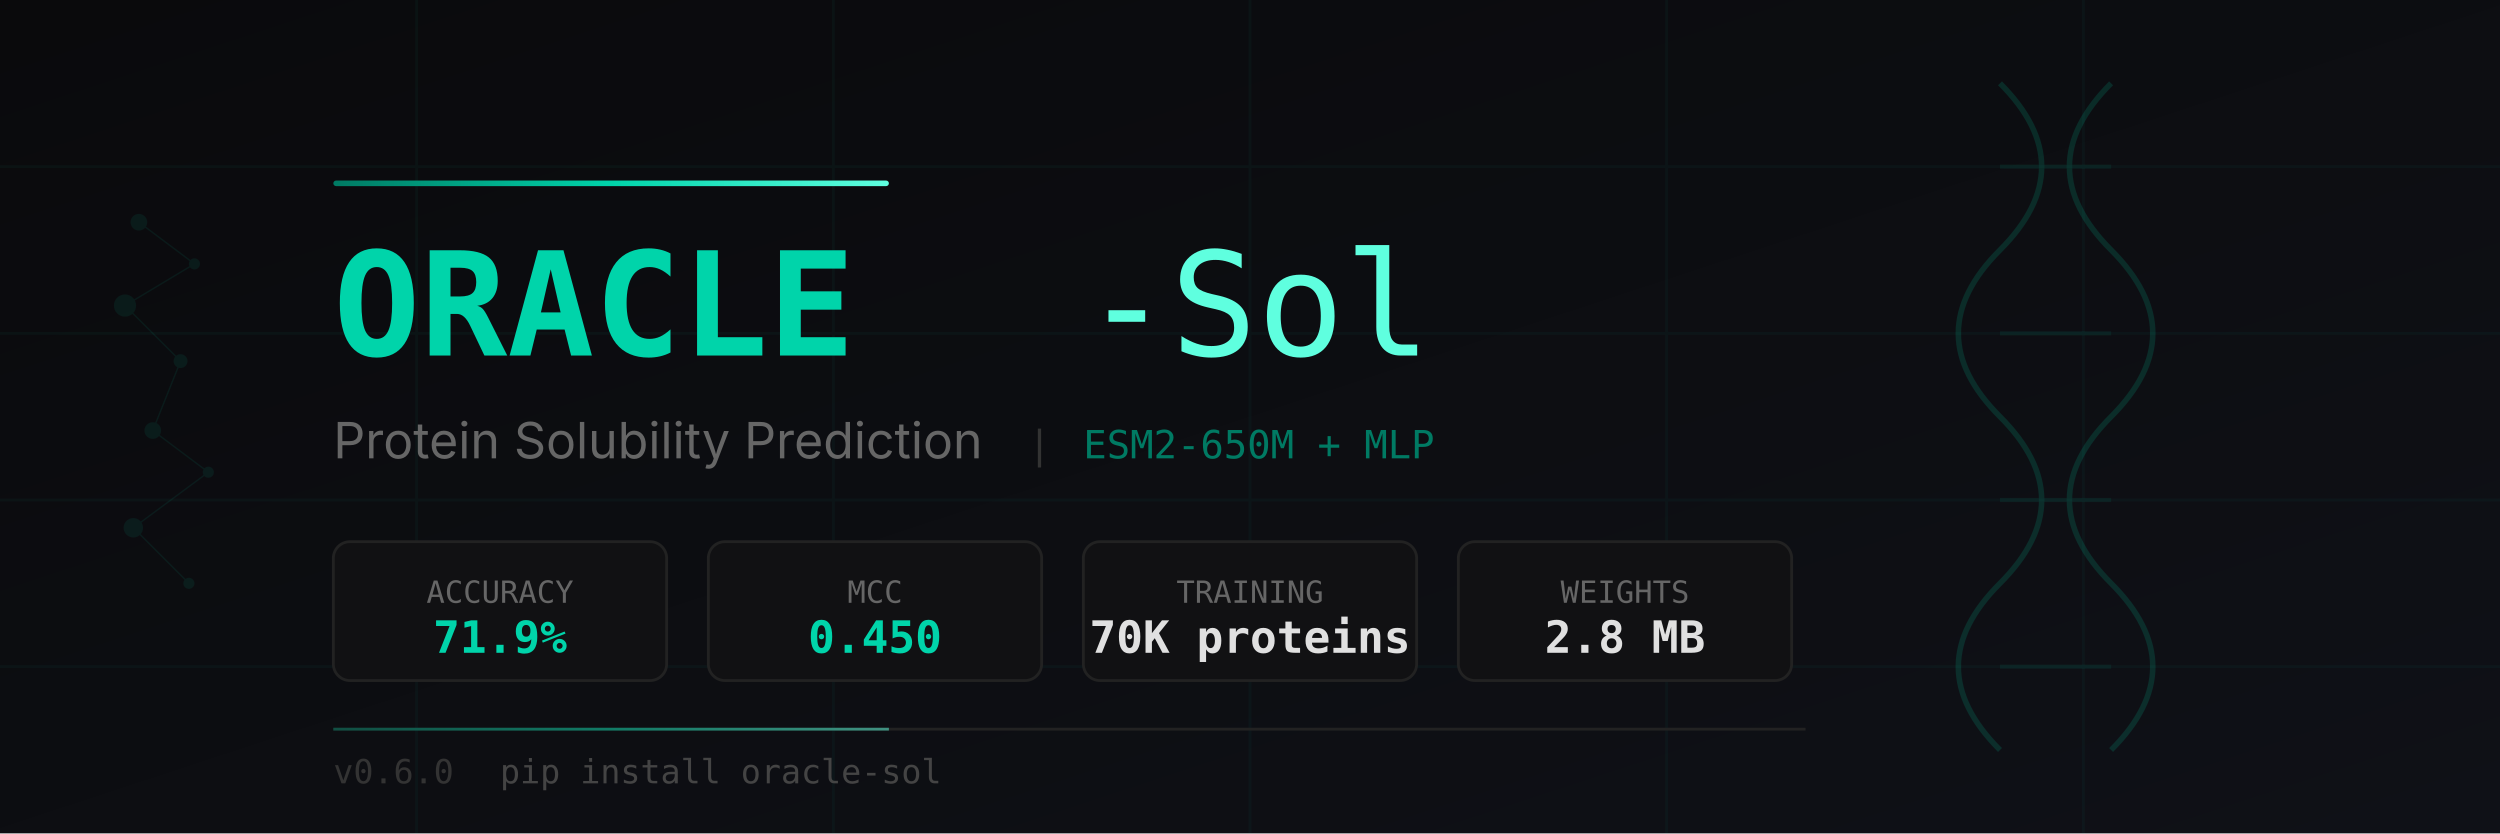
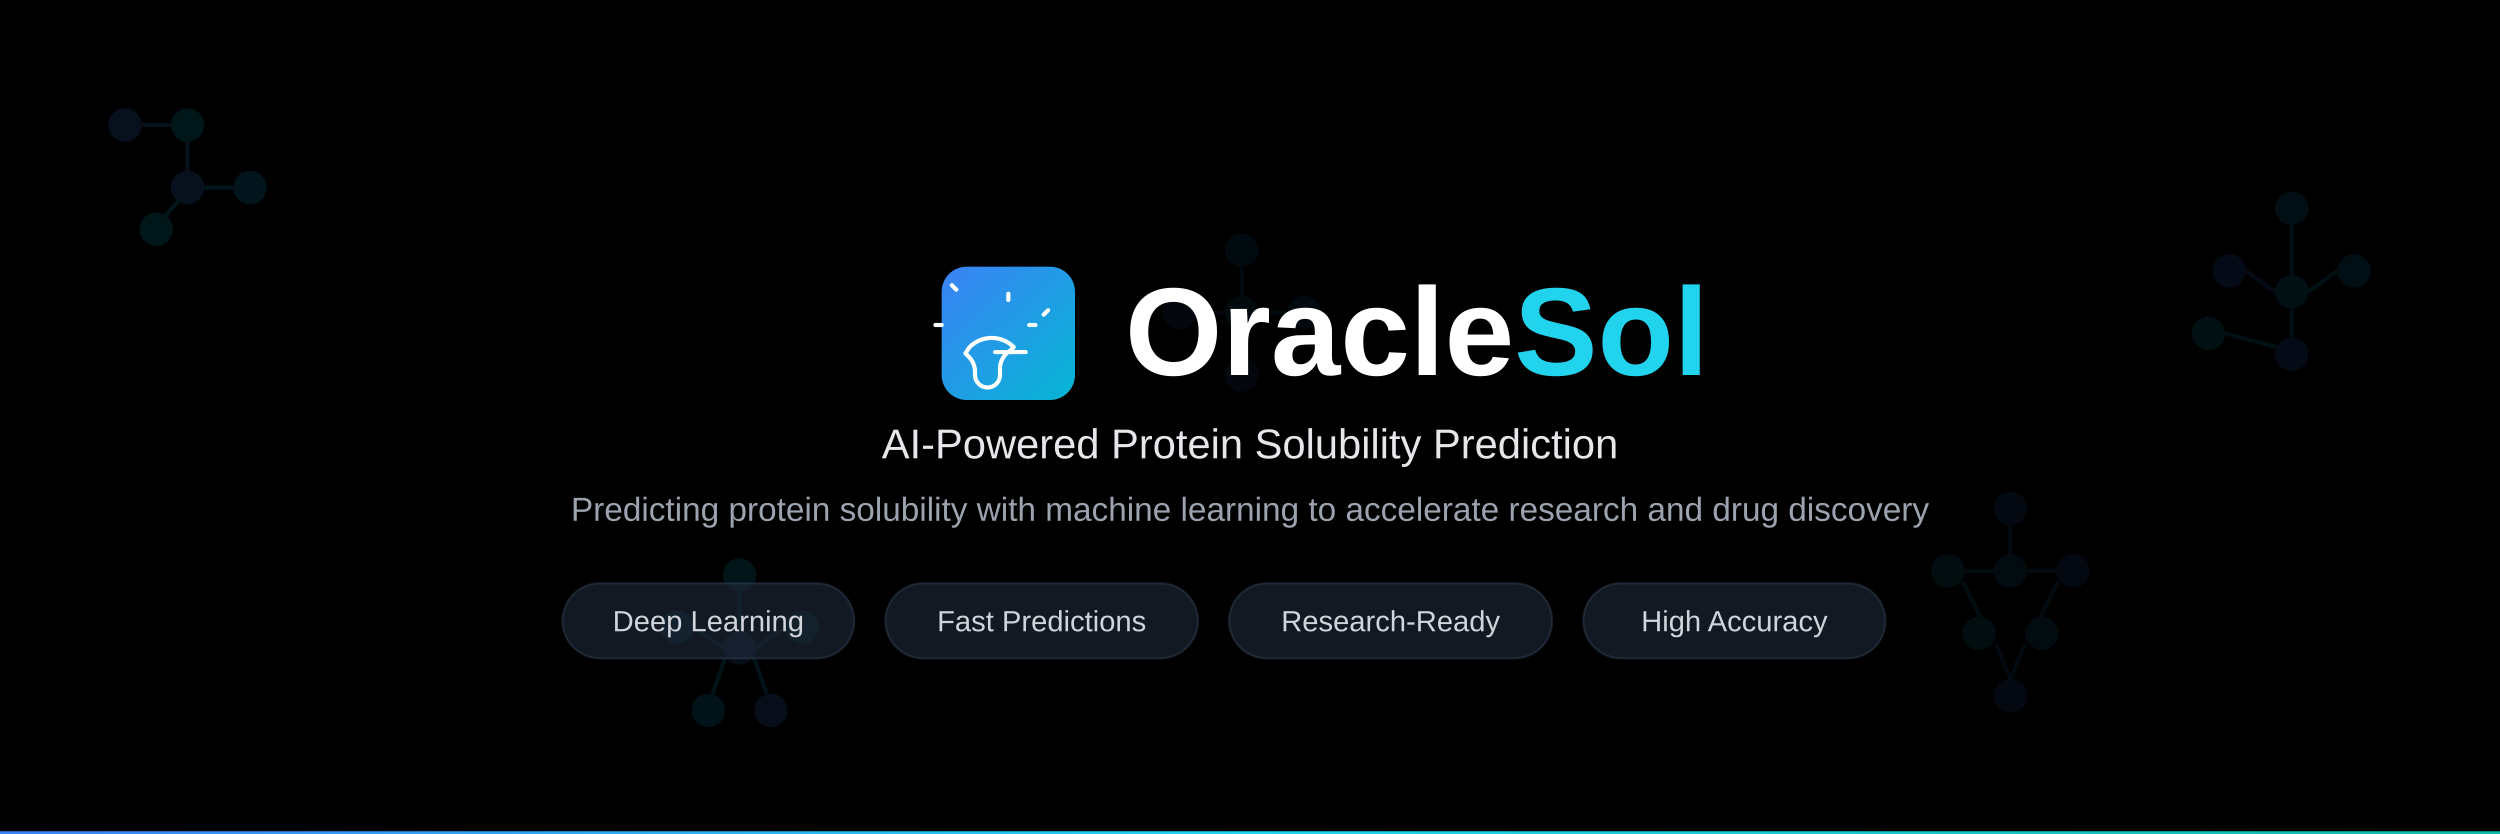
- <svg xmlns="http://www.w3.org/2000/svg" width="900" height="300" viewBox="0 0 900 300">
+ <svg xmlns="http://www.w3.org/2000/svg" width="1200" height="400" viewBox="0 0 1200 400">
+   <rect width="1200" height="400" fill="#000000" />
+   <g opacity="0.2" transform="translate(40, 40)">
+     <circle cx="20" cy="20" r="8" fill="#3B82F6" />
+     <circle cx="50" cy="20" r="8" fill="#06B6D4" />
+     <circle cx="50" cy="50" r="8" fill="#3B82F6" />
+     <circle cx="80" cy="50" r="8" fill="#0EA5E9" />
+     <circle cx="35" cy="70" r="8" fill="#06B6D4" />
+     <line x1="28" y1="20" x2="42" y2="20" stroke="#3B82F6" stroke-width="2" />
+     <line x1="50" y1="28" x2="50" y2="42" stroke="#3B82F6" stroke-width="2" />
+     <line x1="58" y1="50" x2="72" y2="50" stroke="#0EA5E9" stroke-width="2" />
+     <line x1="47" y1="55" x2="38" y2="65" stroke="#06B6D4" stroke-width="2" />
+   </g>
+   <g opacity="0.15" transform="translate(1040, 80)">
+     <circle cx="60" cy="20" r="8" fill="#0EA5E9" />
+     <circle cx="30" cy="50" r="8" fill="#3B82F6" />
+     <circle cx="60" cy="60" r="8" fill="#06B6D4" />
+     <circle cx="90" cy="50" r="8" fill="#0EA5E9" />
+     <circle cx="60" cy="90" r="8" fill="#3B82F6" />
+     <circle cx="20" cy="80" r="8" fill="#06B6D4" />
+     <line x1="60" y1="28" x2="60" y2="52" stroke="#0EA5E9" stroke-width="2" />
+     <line x1="38" y1="50" x2="52" y2="60" stroke="#3B82F6" stroke-width="2" />
+     <line x1="68" y1="60" x2="82" y2="50" stroke="#06B6D4" stroke-width="2" />
+     <line x1="60" y1="68" x2="60" y2="82" stroke="#0EA5E9" stroke-width="2" />
+     <line x1="28" y1="80" x2="54" y2="87" stroke="#06B6D4" stroke-width="2" />
+   </g>
+   <g opacity="0.18" transform="translate(300, 256)">
+     <circle cx="55" cy="20" r="8" fill="#06B6D4" />
+     <circle cx="25" cy="45" r="8" fill="#0EA5E9" />
+     <circle cx="55" cy="55" r="8" fill="#3B82F6" />
+     <circle cx="85" cy="45" r="8" fill="#06B6D4" />
+     <circle cx="40" cy="85" r="8" fill="#0EA5E9" />
+     <circle cx="70" cy="85" r="8" fill="#3B82F6" />
+     <line x1="55" y1="28" x2="55" y2="47" stroke="#06B6D4" stroke-width="2" />
+     <line x1="33" y1="45" x2="47" y2="55" stroke="#0EA5E9" stroke-width="2" />
+     <line x1="63" y1="55" x2="77" y2="45" stroke="#3B82F6" stroke-width="2" />
+     <line x1="48" y1="60" x2="42" y2="77" stroke="#06B6D4" stroke-width="2" />
+     <line x1="62" y1="60" x2="68" y2="77" stroke="#0EA5E9" stroke-width="2" />
+   </g>
+   <g opacity="0.12" transform="translate(900, 224)">
+     <circle cx="65" cy="20" r="8" fill="#3B82F6" />
+     <circle cx="35" cy="50" r="8" fill="#06B6D4" />
+     <circle cx="65" cy="50" r="8" fill="#0EA5E9" />
+     <circle cx="95" cy="50" r="8" fill="#3B82F6" />
+     <circle cx="50" cy="80" r="8" fill="#06B6D4" />
+     <circle cx="80" cy="80" r="8" fill="#0EA5E9" />
+     <circle cx="65" cy="110" r="8" fill="#3B82F6" />
+     <line x1="65" y1="28" x2="65" y2="42" stroke="#3B82F6" stroke-width="2" />
+     <line x1="43" y1="50" x2="57" y2="50" stroke="#06B6D4" stroke-width="2" />
+     <line x1="73" y1="50" x2="87" y2="50" stroke="#0EA5E9" stroke-width="2" />
+     <line x1="42" y1="55" x2="52" y2="75" stroke="#06B6D4" stroke-width="2" />
+     <line x1="88" y1="55" x2="78" y2="75" stroke="#0EA5E9" stroke-width="2" />
+     <line x1="58" y1="85" x2="65" y2="102" stroke="#3B82F6" stroke-width="2" />
+     <line x1="72" y1="85" x2="65" y2="102" stroke="#0EA5E9" stroke-width="2" />
+   </g>
+   <g opacity="0.1" transform="translate(546, 100)">
+     <circle cx="50" cy="20" r="8" fill="#0EA5E9" />
+     <circle cx="20" cy="50" r="8" fill="#3B82F6" />
+     <circle cx="50" cy="50" r="8" fill="#06B6D4" />
+     <circle cx="80" cy="50" r="8" fill="#0EA5E9" />
+     <circle cx="50" cy="80" r="8" fill="#3B82F6" />
+     <line x1="50" y1="28" x2="50" y2="42" stroke="#0EA5E9" stroke-width="2" />
+     <line x1="28" y1="50" x2="42" y2="50" stroke="#3B82F6" stroke-width="2" />
+     <line x1="58" y1="50" x2="72" y2="50" stroke="#06B6D4" stroke-width="2" />
+     <line x1="50" y1="58" x2="50" y2="72" stroke="#0EA5E9" stroke-width="2" />
+   </g>
+   <rect width="1200" height="400" fill="#000000" opacity="0.4" />
  <defs>
-     <linearGradient id="bg" x1="0%" y1="0%" x2="100%" y2="100%">
-       <stop offset="0%" style="stop-color:#0a0a0c" />
-       <stop offset="100%" style="stop-color:#0f1117" />
-     </linearGradient>
-     <linearGradient id="accent" x1="0%" y1="0%" x2="100%" y2="0%">
-       <stop offset="0%" style="stop-color:#007a63" />
-       <stop offset="50%" style="stop-color:#00d4aa" />
-       <stop offset="100%" style="stop-color:#5fffdf" />
-     </linearGradient>
-     <linearGradient id="helix" x1="0%" y1="0%" x2="0%" y2="100%">
-       <stop offset="0%" style="stop-color:#00d4aa;stop-opacity:0.3" />
-       <stop offset="50%" style="stop-color:#00d4aa;stop-opacity:0.05" />
-       <stop offset="100%" style="stop-color:#00d4aa;stop-opacity:0.2" />
+     <linearGradient id="iconGradient" x1="0%" y1="0%" x2="100%" y2="100%">
+       <stop offset="0%" style="stop-color:#3B82F6" />
+       <stop offset="100%" style="stop-color:#06B6D4" />
    </linearGradient>
  </defs>
-   <rect width="900" height="300" fill="url(#bg)" />
-   <g opacity="0.04" stroke="#00d4aa">
-     <line x1="0" y1="60" x2="900" y2="60" />
-     <line x1="0" y1="120" x2="900" y2="120" />
-     <line x1="0" y1="180" x2="900" y2="180" />
-     <line x1="0" y1="240" x2="900" y2="240" />
-     <line x1="150" y1="0" x2="150" y2="300" />
-     <line x1="300" y1="0" x2="300" y2="300" />
-     <line x1="450" y1="0" x2="450" y2="300" />
-     <line x1="600" y1="0" x2="600" y2="300" />
-     <line x1="750" y1="0" x2="750" y2="300" />
+   <rect x="452" y="128" width="64" height="64" rx="12" fill="url(#iconGradient)" />
+   <path d="M469.663 161h14.673M476 133v3m19.092 4.908l-2.121 2.121M489 148h-3M444 148h-3m10.029-16.971l-2.121-2.121m8.484 29.7a15 15 0 0121.216 0l-1.644 1.641A10.122 10.122 0 00472 169.407V172a6 6 0 11-12 0v-1.593c0-2.685-1.068-5.262-2.964-7.158l-1.644-1.641z" stroke="white" stroke-width="2" stroke-linecap="round" stroke-linejoin="round" fill="none" transform="translate(8, 8)" />
+   <text x="540" y="180" font-family="Arial, sans-serif" font-size="60" font-weight="bold" fill="white">
+     Oracle<tspan fill="#22D3EE">Sol</tspan>
+   </text>
+   <text x="600" y="220" font-family="Arial, sans-serif" font-size="20" fill="#E5E7EB" text-anchor="middle">
+     AI-Powered Protein Solubility Prediction
+   </text>
+   <text x="600" y="250" font-family="Arial, sans-serif" font-size="16" fill="#9CA3AF" text-anchor="middle">
+     Predicting protein solubility with machine learning to accelerate research and drug discovery
+   </text>
+   <g transform="translate(270, 280)">
+     <rect x="0" y="0" width="140" height="36" rx="18" fill="#1E293B" opacity="0.6" />
+     <rect x="0" y="0" width="140" height="36" rx="18" fill="none" stroke="#334155" stroke-opacity="0.5" />
+     <text x="70" y="23" font-family="Arial, sans-serif" font-size="14" fill="#D1D5DB" text-anchor="middle">Deep Learning</text>
  </g>
-   <g transform="translate(720, 30)" opacity="0.15">
-     <path d="M0,0 Q30,30 0,60 Q-30,90 0,120 Q30,150 0,180 Q-30,210 0,240" fill="none" stroke="#00d4aa" stroke-width="2" />
-     <path d="M40,0 Q10,30 40,60 Q70,90 40,120 Q10,150 40,180 Q70,210 40,240" fill="none" stroke="#00d4aa" stroke-width="2" />
-     <line x1="0" y1="30" x2="40" y2="30" stroke="#00d4aa" stroke-width="1.5" opacity="0.5" />
-     <line x1="0" y1="90" x2="40" y2="90" stroke="#00d4aa" stroke-width="1.5" opacity="0.5" />
-     <line x1="0" y1="150" x2="40" y2="150" stroke="#00d4aa" stroke-width="1.5" opacity="0.5" />
-     <line x1="0" y1="210" x2="40" y2="210" stroke="#00d4aa" stroke-width="1.5" opacity="0.5" />
+   <g transform="translate(425, 280)">
+     <rect x="0" y="0" width="150" height="36" rx="18" fill="#1E293B" opacity="0.6" />
+     <rect x="0" y="0" width="150" height="36" rx="18" fill="none" stroke="#334155" stroke-opacity="0.5" />
+     <text x="75" y="23" font-family="Arial, sans-serif" font-size="14" fill="#D1D5DB" text-anchor="middle">Fast Predictions</text>
  </g>
-   <g opacity="0.08">
-     <circle cx="50" cy="80" r="3" fill="#00d4aa" />
-     <circle cx="70" cy="95" r="2" fill="#00d4aa" />
-     <circle cx="45" cy="110" r="4" fill="#00d4aa" />
-     <circle cx="65" cy="130" r="2.5" fill="#00d4aa" />
-     <circle cx="55" cy="155" r="3" fill="#00d4aa" />
-     <circle cx="75" cy="170" r="2" fill="#00d4aa" />
-     <circle cx="48" cy="190" r="3.5" fill="#00d4aa" />
-     <circle cx="68" cy="210" r="2" fill="#00d4aa" />
-     <line x1="50" y1="80" x2="70" y2="95" stroke="#00d4aa" stroke-width="0.5" />
-     <line x1="70" y1="95" x2="45" y2="110" stroke="#00d4aa" stroke-width="0.5" />
-     <line x1="45" y1="110" x2="65" y2="130" stroke="#00d4aa" stroke-width="0.5" />
-     <line x1="65" y1="130" x2="55" y2="155" stroke="#00d4aa" stroke-width="0.5" />
-     <line x1="55" y1="155" x2="75" y2="170" stroke="#00d4aa" stroke-width="0.5" />
-     <line x1="75" y1="170" x2="48" y2="190" stroke="#00d4aa" stroke-width="0.5" />
-     <line x1="48" y1="190" x2="68" y2="210" stroke="#00d4aa" stroke-width="0.5" />
+   <g transform="translate(590, 280)">
+     <rect x="0" y="0" width="155" height="36" rx="18" fill="#1E293B" opacity="0.6" />
+     <rect x="0" y="0" width="155" height="36" rx="18" fill="none" stroke="#334155" stroke-opacity="0.5" />
+     <text x="77.5" y="23" font-family="Arial, sans-serif" font-size="14" fill="#D1D5DB" text-anchor="middle">Research-Ready</text>
  </g>
-   <rect x="120" y="65" width="200" height="2" fill="url(#accent)" rx="1" />
-   <text x="120" y="128" font-family="'SF Mono', 'Fira Code', 'Consolas', monospace" font-size="52" font-weight="bold" fill="#00d4aa">ORACLE</text>
-   <text x="390" y="128" font-family="'SF Mono', 'Fira Code', 'Consolas', monospace" font-size="52" font-weight="300" fill="#5fffdf">-Sol</text>
-   <text x="120" y="165" font-family="'Inter', 'Segoe UI', sans-serif" font-size="18" fill="#666666">Protein Solubility Prediction</text>
-   <text x="370" y="165" font-family="'SF Mono', monospace" font-size="14" fill="#333333">|</text>
-   <text x="390" y="165" font-family="'SF Mono', monospace" font-size="14" fill="#007a63">ESM2-650M + MLP</text>
-   <g transform="translate(120, 195)">
-     <rect width="120" height="50" rx="6" fill="#111113" stroke="#222222" stroke-width="1" />
-     <text x="60" y="22" font-family="'SF Mono', monospace" font-size="11" fill="#666666" text-anchor="middle">ACCURACY</text>
-     <text x="60" y="40" font-family="'SF Mono', monospace" font-size="16" font-weight="bold" fill="#00d4aa" text-anchor="middle">71.9%</text>
+   <g transform="translate(760, 280)">
+     <rect x="0" y="0" width="145" height="36" rx="18" fill="#1E293B" opacity="0.6" />
+     <rect x="0" y="0" width="145" height="36" rx="18" fill="none" stroke="#334155" stroke-opacity="0.5" />
+     <text x="72.5" y="23" font-family="Arial, sans-serif" font-size="14" fill="#D1D5DB" text-anchor="middle">High Accuracy</text>
  </g>
-   <g transform="translate(255, 195)">
-     <rect width="120" height="50" rx="6" fill="#111113" stroke="#222222" stroke-width="1" />
-     <text x="60" y="22" font-family="'SF Mono', monospace" font-size="11" fill="#666666" text-anchor="middle">MCC</text>
-     <text x="60" y="40" font-family="'SF Mono', monospace" font-size="16" font-weight="bold" fill="#00d4aa" text-anchor="middle">0.450</text>
-   </g>
-   <g transform="translate(390, 195)">
-     <rect width="120" height="50" rx="6" fill="#111113" stroke="#222222" stroke-width="1" />
-     <text x="60" y="22" font-family="'SF Mono', monospace" font-size="11" fill="#666666" text-anchor="middle">TRAINING</text>
-     <text x="60" y="40" font-family="'SF Mono', monospace" font-size="16" font-weight="bold" fill="#e0e0e0" text-anchor="middle">70K proteins</text>
-   </g>
-   <g transform="translate(525, 195)">
-     <rect width="120" height="50" rx="6" fill="#111113" stroke="#222222" stroke-width="1" />
-     <text x="60" y="22" font-family="'SF Mono', monospace" font-size="11" fill="#666666" text-anchor="middle">WEIGHTS</text>
-     <text x="60" y="40" font-family="'SF Mono', monospace" font-size="16" font-weight="bold" fill="#e0e0e0" text-anchor="middle">2.8 MB</text>
-   </g>
-   <rect x="120" y="262" width="530" height="1" fill="#222222" />
-   <rect x="120" y="262" width="200" height="1" fill="url(#accent)" opacity="0.5" />
-   <text x="120" y="282" font-family="'SF Mono', monospace" font-size="12" fill="#333333">v0.6.0</text>
-   <text x="180" y="282" font-family="'SF Mono', monospace" font-size="12" fill="#444444">pip install oracle-sol</text>
+   <defs>
+     <linearGradient id="accentGradient" x1="0%" y1="0%" x2="100%" y2="0%">
+       <stop offset="0%" style="stop-color:#3B82F6" />
+       <stop offset="50%" style="stop-color:#22D3EE" />
+       <stop offset="100%" style="stop-color:#14B8A6" />
+     </linearGradient>
+   </defs>
+   <rect y="399" width="1200" height="4" fill="url(#accentGradient)" />
</svg>
